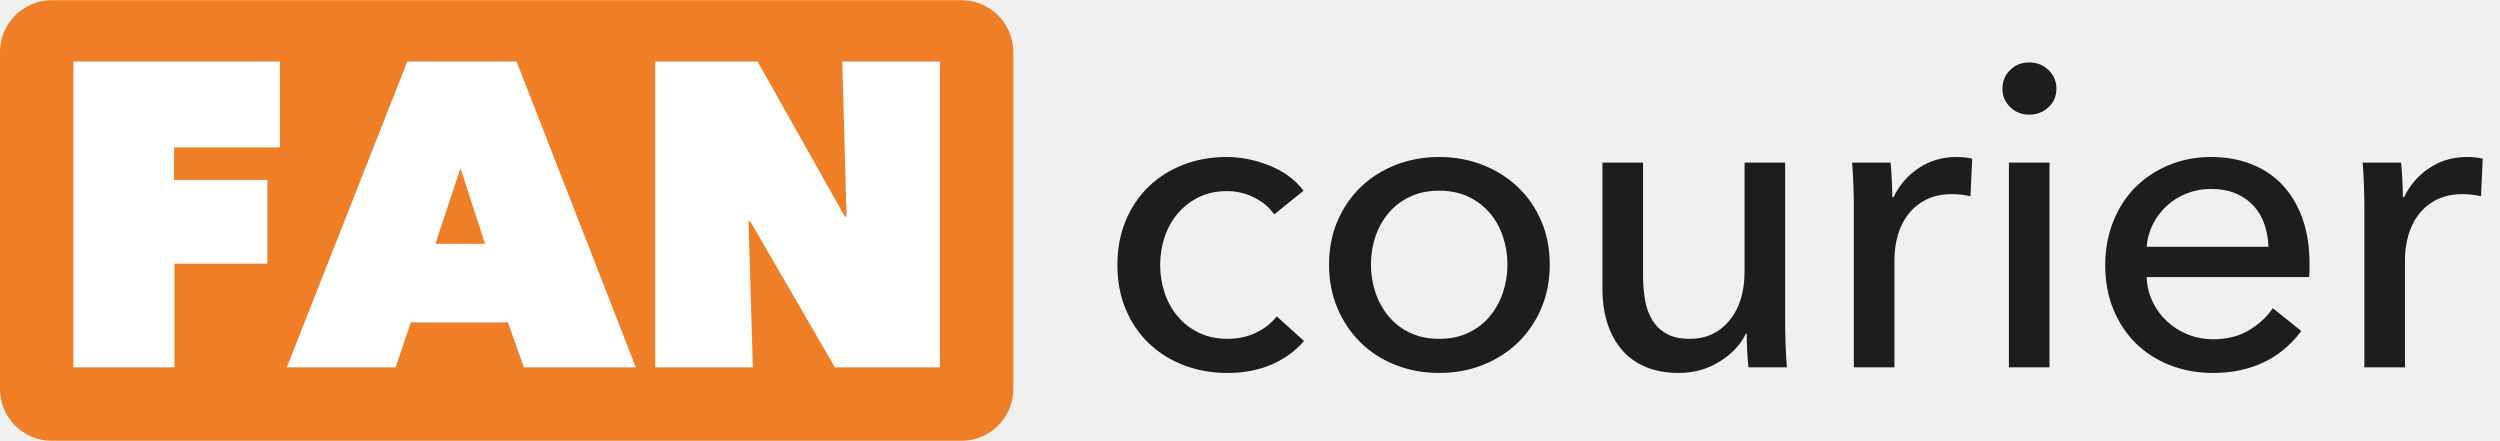
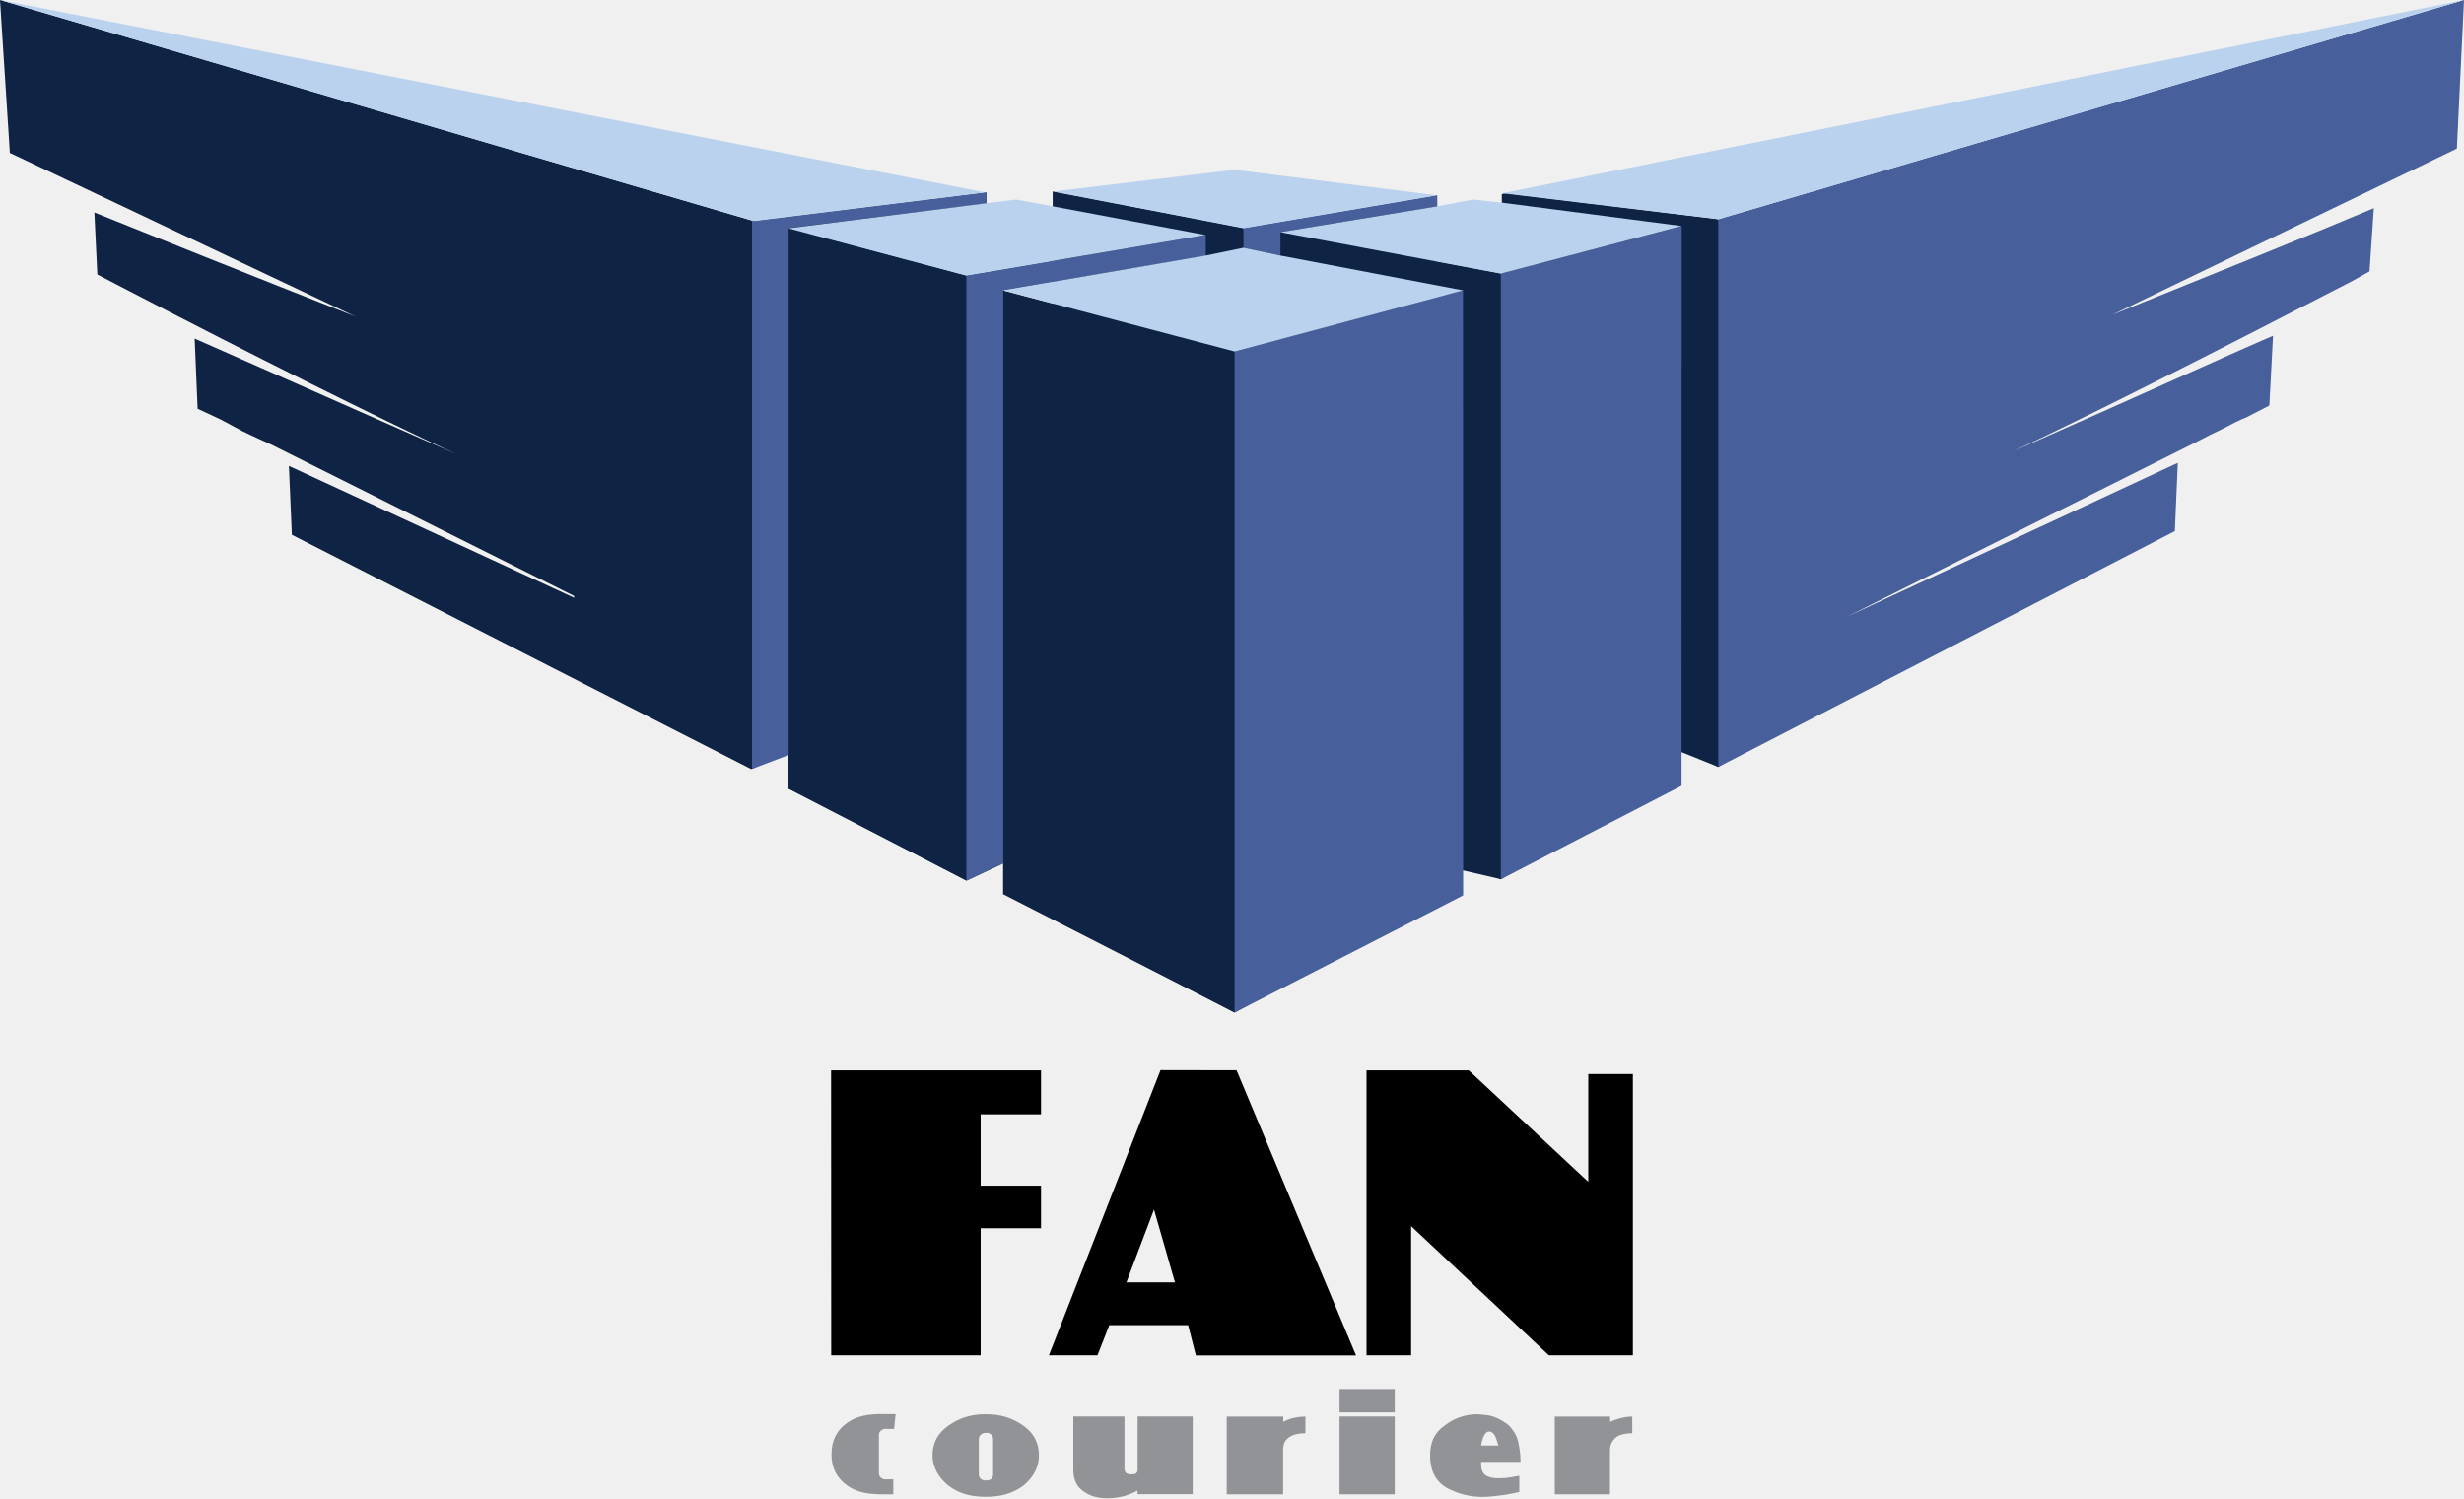
- <svg xmlns="http://www.w3.org/2000/svg" viewBox="0 0 5.788 1.020" width="138.9" height="24.5">
-   <rect x="0" y="0" width="2.346" height="1.020" rx="0.12" fill="#F07E26" />
-   <g transform="translate(0.104 0.85) scale(0.001 -0.001)">
-     <path fill="#ffffff" d="M299.0 434H515.0V240H300.0V0H66.0V708H544.0V509H299.0ZM839.0 708H1092.0L1368.0 0H1109.0L1072.0 104H847.0L812.0 0H560.0ZM962.0 461 904.0 286H1019.0ZM1413.0 708H1650.0L1852.0 349H1856.0L1846.0 708H2072.0V0H1829.0L1633.0 338H1629.0L1639.0 0H1413.0Z" />
-     <path fill="#1D1D1B" d="M2846.0 354Q2831.0 377 2801.0 392.5Q2771.0 408 2737.0 408Q2700.0 408 2671.5 394.0Q2643.0 380 2623.0 356.5Q2603.0 333 2592.5 302.0Q2582.0 271 2582.0 237Q2582.0 203 2592.5 172.0Q2603.0 141 2623.0 117.5Q2643.0 94 2672.0 80.0Q2701.0 66 2738.0 66Q2774.0 66 2803.5 80.0Q2833.0 94 2852.0 118L2915.0 61Q2885.0 26 2840.0 6.5Q2795.0 -13 2738.0 -13Q2683.0 -13 2636.5 5.0Q2590.0 23 2556.0 55.5Q2522.0 88 2502.5 134.0Q2483.0 180 2483.0 237Q2483.0 293 2502.0 339.0Q2521.0 385 2555.0 418.0Q2589.0 451 2635.5 469.0Q2682.0 487 2736.0 487Q2786.0 487 2835.5 467.0Q2885.0 447 2914.0 409ZM3484.0 238Q3484.0 183 3464.5 137.0Q3445.0 91 3410.5 57.5Q3376.0 24 3329.0 5.5Q3282.0 -13 3228.0 -13Q3174.0 -13 3127.0 5.5Q3080.0 24 3046.0 57.5Q3012.0 91 2992.5 137.0Q2973.0 183 2973.0 238Q2973.0 293 2992.5 338.5Q3012.0 384 3046.0 417.0Q3080.0 450 3127.0 468.5Q3174.0 487 3228.0 487Q3282.0 487 3329.0 468.5Q3376.0 450 3410.5 417.0Q3445.0 384 3464.5 338.5Q3484.0 293 3484.0 238ZM3386.0 238Q3386.0 272 3375.5 303.0Q3365.0 334 3345.0 357.5Q3325.0 381 3295.5 395.0Q3266.0 409 3228.0 409Q3190.0 409 3160.5 395.0Q3131.0 381 3111.0 357.5Q3091.0 334 3080.5 303.0Q3070.0 272 3070.0 238Q3070.0 204 3080.5 173.0Q3091.0 142 3111.0 118.0Q3131.0 94 3160.5 80.0Q3190.0 66 3228.0 66Q3266.0 66 3295.5 80.0Q3325.0 94 3345.0 118.0Q3365.0 142 3375.5 173.0Q3386.0 204 3386.0 238ZM3944.0 0Q3942.0 18 3941.0 40.5Q3940.0 63 3940.0 78H3938.0Q3920.0 40 3877.5 13.5Q3835.0 -13 3783.0 -13Q3737.0 -13 3703.5 2.0Q3670.0 17 3648.5 43.5Q3627.0 70 3616.5 105.0Q3606.0 140 3606.0 180V474H3700.0V212Q3700.0 183 3704.5 156.5Q3709.0 130 3721.0 110.0Q3733.0 90 3754.0 78.0Q3775.0 66 3808.0 66Q3865.0 66 3900.0 108.5Q3935.0 151 3935.0 222V474H4029.0V102Q4029.0 83 4030.0 53.0Q4031.0 23 4033.0 0ZM4188.0 372Q4188.0 391 4187.0 421.0Q4186.0 451 4184.0 474H4273.0Q4275.0 456 4276.0 432.5Q4277.0 409 4277.0 394H4280.0Q4300.0 436 4338.5 461.5Q4377.0 487 4425.0 487Q4447.0 487 4462.0 483L4458.0 396Q4438.0 401 4415.0 401Q4381.0 401 4356.0 388.5Q4331.0 376 4314.5 355.0Q4298.0 334 4290.0 306.5Q4282.0 279 4282.0 249V0H4188.0V372ZM4641.0 0H4547.0V474H4641.0ZM4657.0 645Q4657.0 619 4638.5 602.0Q4620.0 585 4594.0 585Q4568.0 585 4550.0 602.5Q4532.0 620 4532.0 645Q4532.0 671 4550.0 688.5Q4568.0 706 4594.0 706Q4620.0 706 4638.5 688.5Q4657.0 671 4657.0 645ZM5148.0 279Q5147.0 307 5138.5 331.5Q5130.0 356 5113.5 374.0Q5097.0 392 5072.5 402.5Q5048.0 413 5015.0 413Q4985.0 413 4958.5 402.5Q4932.0 392 4912.5 374.0Q4893.0 356 4880.5 331.5Q4868.0 307 4866.0 279ZM5243.0 241Q5243.0 233 5243.0 225.0Q5243.0 217 5242.0 209H4866.0Q4867.0 179 4879.5 152.5Q4892.0 126 4913.0 106.5Q4934.0 87 4961.5 76.0Q4989.0 65 5020.0 65Q5068.0 65 5103.0 86.0Q5138.0 107 5158.0 137L5224.0 84Q5186.0 34 5134.5 10.5Q5083.0 -13 5020.0 -13Q4966.0 -13 4920.0 5.0Q4874.0 23 4841.0 55.5Q4808.0 88 4789.0 134.0Q4770.0 180 4770.0 236Q4770.0 291 4788.5 337.5Q4807.0 384 4840.0 417.0Q4873.0 450 4918.0 468.5Q4963.0 487 5015.0 487Q5067.0 487 5109.5 470.0Q5152.0 453 5181.5 421.0Q5211.0 389 5227.0 343.5Q5243.0 298 5243.0 241ZM5370.0 372Q5370.0 391 5369.0 421.0Q5368.0 451 5366.0 474H5455.0Q5457.0 456 5458.0 432.5Q5459.0 409 5459.0 394H5462.0Q5482.0 436 5520.5 461.5Q5559.0 487 5607.0 487Q5629.0 487 5644.0 483L5640.0 396Q5620.0 401 5597.0 401Q5563.0 401 5538.0 388.5Q5513.0 376 5496.5 355.0Q5480.0 334 5472.0 306.5Q5464.0 279 5464.0 249V0H5370.0V372Z" />
-   </g>
+ <svg xmlns="http://www.w3.org/2000/svg" width="100%" height="100%" viewBox="0 0 148 90" fill="none">
+   <path d="M69.707 64.281L63.003 81.412H65.919L66.629 79.602H71.365L71.831 81.42H81.451L74.273 64.289L69.707 64.281ZM69.315 72.655L70.573 77.03H67.658L69.315 72.655ZM49.92 64.296H62.529V66.935H58.904V71.221H62.529V73.778H58.904V81.412H49.927L49.92 64.296ZM82.08 64.296H88.222L95.4 70.992V64.518H98.079V81.412H93.032L84.759 73.653V81.412H82.08V64.296Z" fill="black" />
+   <path d="M80.46 83.437V84.841H83.775V83.437H80.468H80.46ZM53.036 84.938C52.089 84.938 51.46 85.071 50.905 85.455C50.268 85.898 49.943 86.519 49.943 87.354C49.943 88.182 50.268 88.803 50.905 89.246C51.452 89.63 52.089 89.763 53.028 89.763H53.657V88.862H53.11C52.866 88.803 52.792 88.64 52.792 88.492V86.201C52.792 86.053 52.866 85.906 53.11 85.832H53.702L53.798 84.945H53.036V84.938ZM59.178 84.952C58.312 84.952 57.602 85.189 56.973 85.632C56.336 86.076 56.011 86.667 56.011 87.428C56.011 88.093 56.336 88.722 56.973 89.246C57.594 89.712 58.305 89.911 59.178 89.911H59.244C60.118 89.911 60.828 89.712 61.464 89.246C62.093 88.729 62.404 88.101 62.404 87.428C62.404 86.674 62.093 86.076 61.457 85.632C60.828 85.189 60.125 84.952 59.237 84.952H59.2H59.178ZM88.741 84.952C88.03 84.952 87.32 85.189 86.772 85.632C86.136 86.076 85.899 86.667 85.899 87.428C85.899 88.411 86.291 89.165 87.231 89.534C87.72 89.756 88.341 89.919 89.052 89.919C89.895 89.897 90.606 89.771 91.257 89.623V88.648C90.783 88.722 90.591 88.795 90.073 88.795C89.059 88.817 88.941 88.374 88.963 87.812H91.331C91.331 87.295 91.257 86.903 91.183 86.593C91.109 86.224 90.865 85.839 90.554 85.558C89.666 84.923 89.296 85.026 88.741 84.952ZM64.469 85.085V88.263C64.469 88.803 64.617 89.246 65.016 89.534C65.409 89.845 65.875 90 66.511 90C67.14 90 67.769 89.852 68.324 89.534V89.756H71.639V85.085H68.332V88.189C68.332 88.337 68.332 88.411 68.258 88.485C68.184 88.559 68.095 88.559 67.932 88.559C67.695 88.559 67.54 88.485 67.54 88.189V85.085H64.454H64.469ZM73.682 85.085V89.763H77.071V87.14C77.071 86.756 77.145 86.526 77.463 86.312C77.7 86.164 78.018 86.091 78.41 86.091V85.093C77.863 85.093 77.389 85.241 77.078 85.403V85.093H73.674L73.682 85.085ZM80.46 85.085V89.763H83.775V85.085H80.468H80.46ZM93.388 85.085V89.763H96.703V87.14C96.703 86.756 96.851 86.526 97.095 86.312C97.332 86.164 97.658 86.091 98.043 86.091V85.093C97.576 85.093 97.103 85.241 96.711 85.403V85.093H93.395L93.388 85.085ZM89.451 85.994C89.821 86.017 89.88 86.497 89.999 86.829H88.963C89.052 86.297 89.214 85.987 89.451 85.987V85.994ZM59.185 86.068H59.259C59.496 86.068 59.651 86.231 59.651 86.46V88.559C59.651 88.795 59.503 88.928 59.259 88.928H59.185C58.963 88.928 58.793 88.795 58.793 88.559V86.467C58.793 86.231 58.956 86.076 59.193 86.076L59.185 86.068Z" fill="#919396" />
+   <path d="M47.36 13.709V47.372L58.046 52.9L60.251 51.866V17.441L72.424 15.372V14.116L58.046 16.554L47.36 13.702V13.709Z" fill="#0F2345" />
+   <path d="M63.477 18.269V55.295L74.156 60.823L76.376 59.589V21.972L87.883 18.675V17.441L74.163 21.114L63.477 18.269Z" fill="#0F2345" />
+   <path d="M63.24 11.507V12.394L72.416 14.116V15.35L74.688 14.884V13.702L63.24 11.507ZM76.901 13.946V49.73L90.147 52.812V16.436L76.901 13.946ZM0 0L0.592 9.186L21.356 19.015C14.497 16.318 9.309 14.226 5.668 12.763L5.846 16.488L6.978 17.079C15.636 21.58 22.422 24.957 27.38 27.27L11.692 20.338L11.87 24.551L13.246 25.194L14.556 25.896C15.148 26.192 15.74 26.443 16.347 26.731L37.333 37.225L17.353 27.987L17.531 32.126L45.103 46.19H45.162V13.28H45.273L0 0ZM47.36 13.709V47.372L58.046 52.878V16.554L47.36 13.702V13.709ZM60.251 17.441V53.713L74.163 60.823V21.114L60.236 17.441H60.251ZM90.317 11.618H90.435L103.215 13.17V46.072L101.01 45.185L90.206 43.781V11.677L90.317 11.618Z" fill="#0F2345" />
+   <path d="M76.9 13.938L79.468 47.254L90.139 52.819L92.344 51.452V17.308L101.002 14.81V13.576L90.139 16.436L76.9 13.938Z" fill="#0F2345" />
+   <path d="M63.24 11.507V18.853L74.696 24.196L76.901 23.161L86.321 21.565V11.736L74.688 13.716L63.24 11.507ZM90.428 11.618L92.396 40.544L103.2 46.072L105.272 44.793L105.287 14.049L103.067 13.177L90.428 11.618Z" fill="#0F2345" />
+   <path d="M148 0L103.208 13.17V46.072L130.632 31.904L130.81 27.803L110.904 37.063L131.891 26.568C132.438 26.273 132.956 26.021 133.556 25.733C133.985 25.512 134.444 25.253 134.932 25.068L136.308 24.359L136.53 20.168C133.807 21.336 128.612 23.716 120.857 27.137C125.756 24.846 132.549 21.395 141.266 16.894L142.325 16.303L142.583 12.505C138.921 14.056 133.755 16.126 126.881 18.905L147.571 8.928L148 0ZM101.01 13.576L90.147 16.436V52.819L101.003 47.202V45.185L101.01 13.576ZM87.875 17.419L74.156 21.114V60.823L87.883 53.787L87.875 17.419ZM86.321 11.736L74.689 13.709V14.892L76.909 15.35V13.946L86.321 12.394V11.729V11.736ZM72.424 14.116L58.046 16.554V52.9L60.251 51.866V17.441L72.424 15.372V14.116Z" fill="#475F9A" />
+   <path d="M34.484 10.443V40.669L45.163 46.19L47.36 45.155V14.16L59.245 12.807V11.566L45.163 13.288L34.484 10.443Z" fill="#0F2345" />
+   <path d="M59.178 11.559H59.252V12.224L47.368 13.702V45.355L45.17 46.19V13.28H45.288L59.178 11.559Z" fill="#475F9A" />
+   <path d="M0 0L45.288 13.28L59.178 11.559L0 0ZM148 0L90.191 11.618H90.31L103.208 13.17L148 0ZM74.148 10.199L63.24 11.507L74.688 13.709L86.321 11.736L74.215 10.206L74.148 10.199ZM61.028 11.987L59.252 12.209L47.36 13.716L58.031 16.554L72.409 14.116L63.233 12.394L61.028 11.987ZM88.482 11.987L86.321 12.394L76.901 13.946L90.147 16.436L101.003 13.576L90.199 12.172L88.482 11.987ZM74.688 14.884L72.424 15.35L60.251 17.441L74.163 21.114L87.875 17.441L76.901 15.35L74.688 14.884Z" fill="#BAD2ED" />
</svg>
